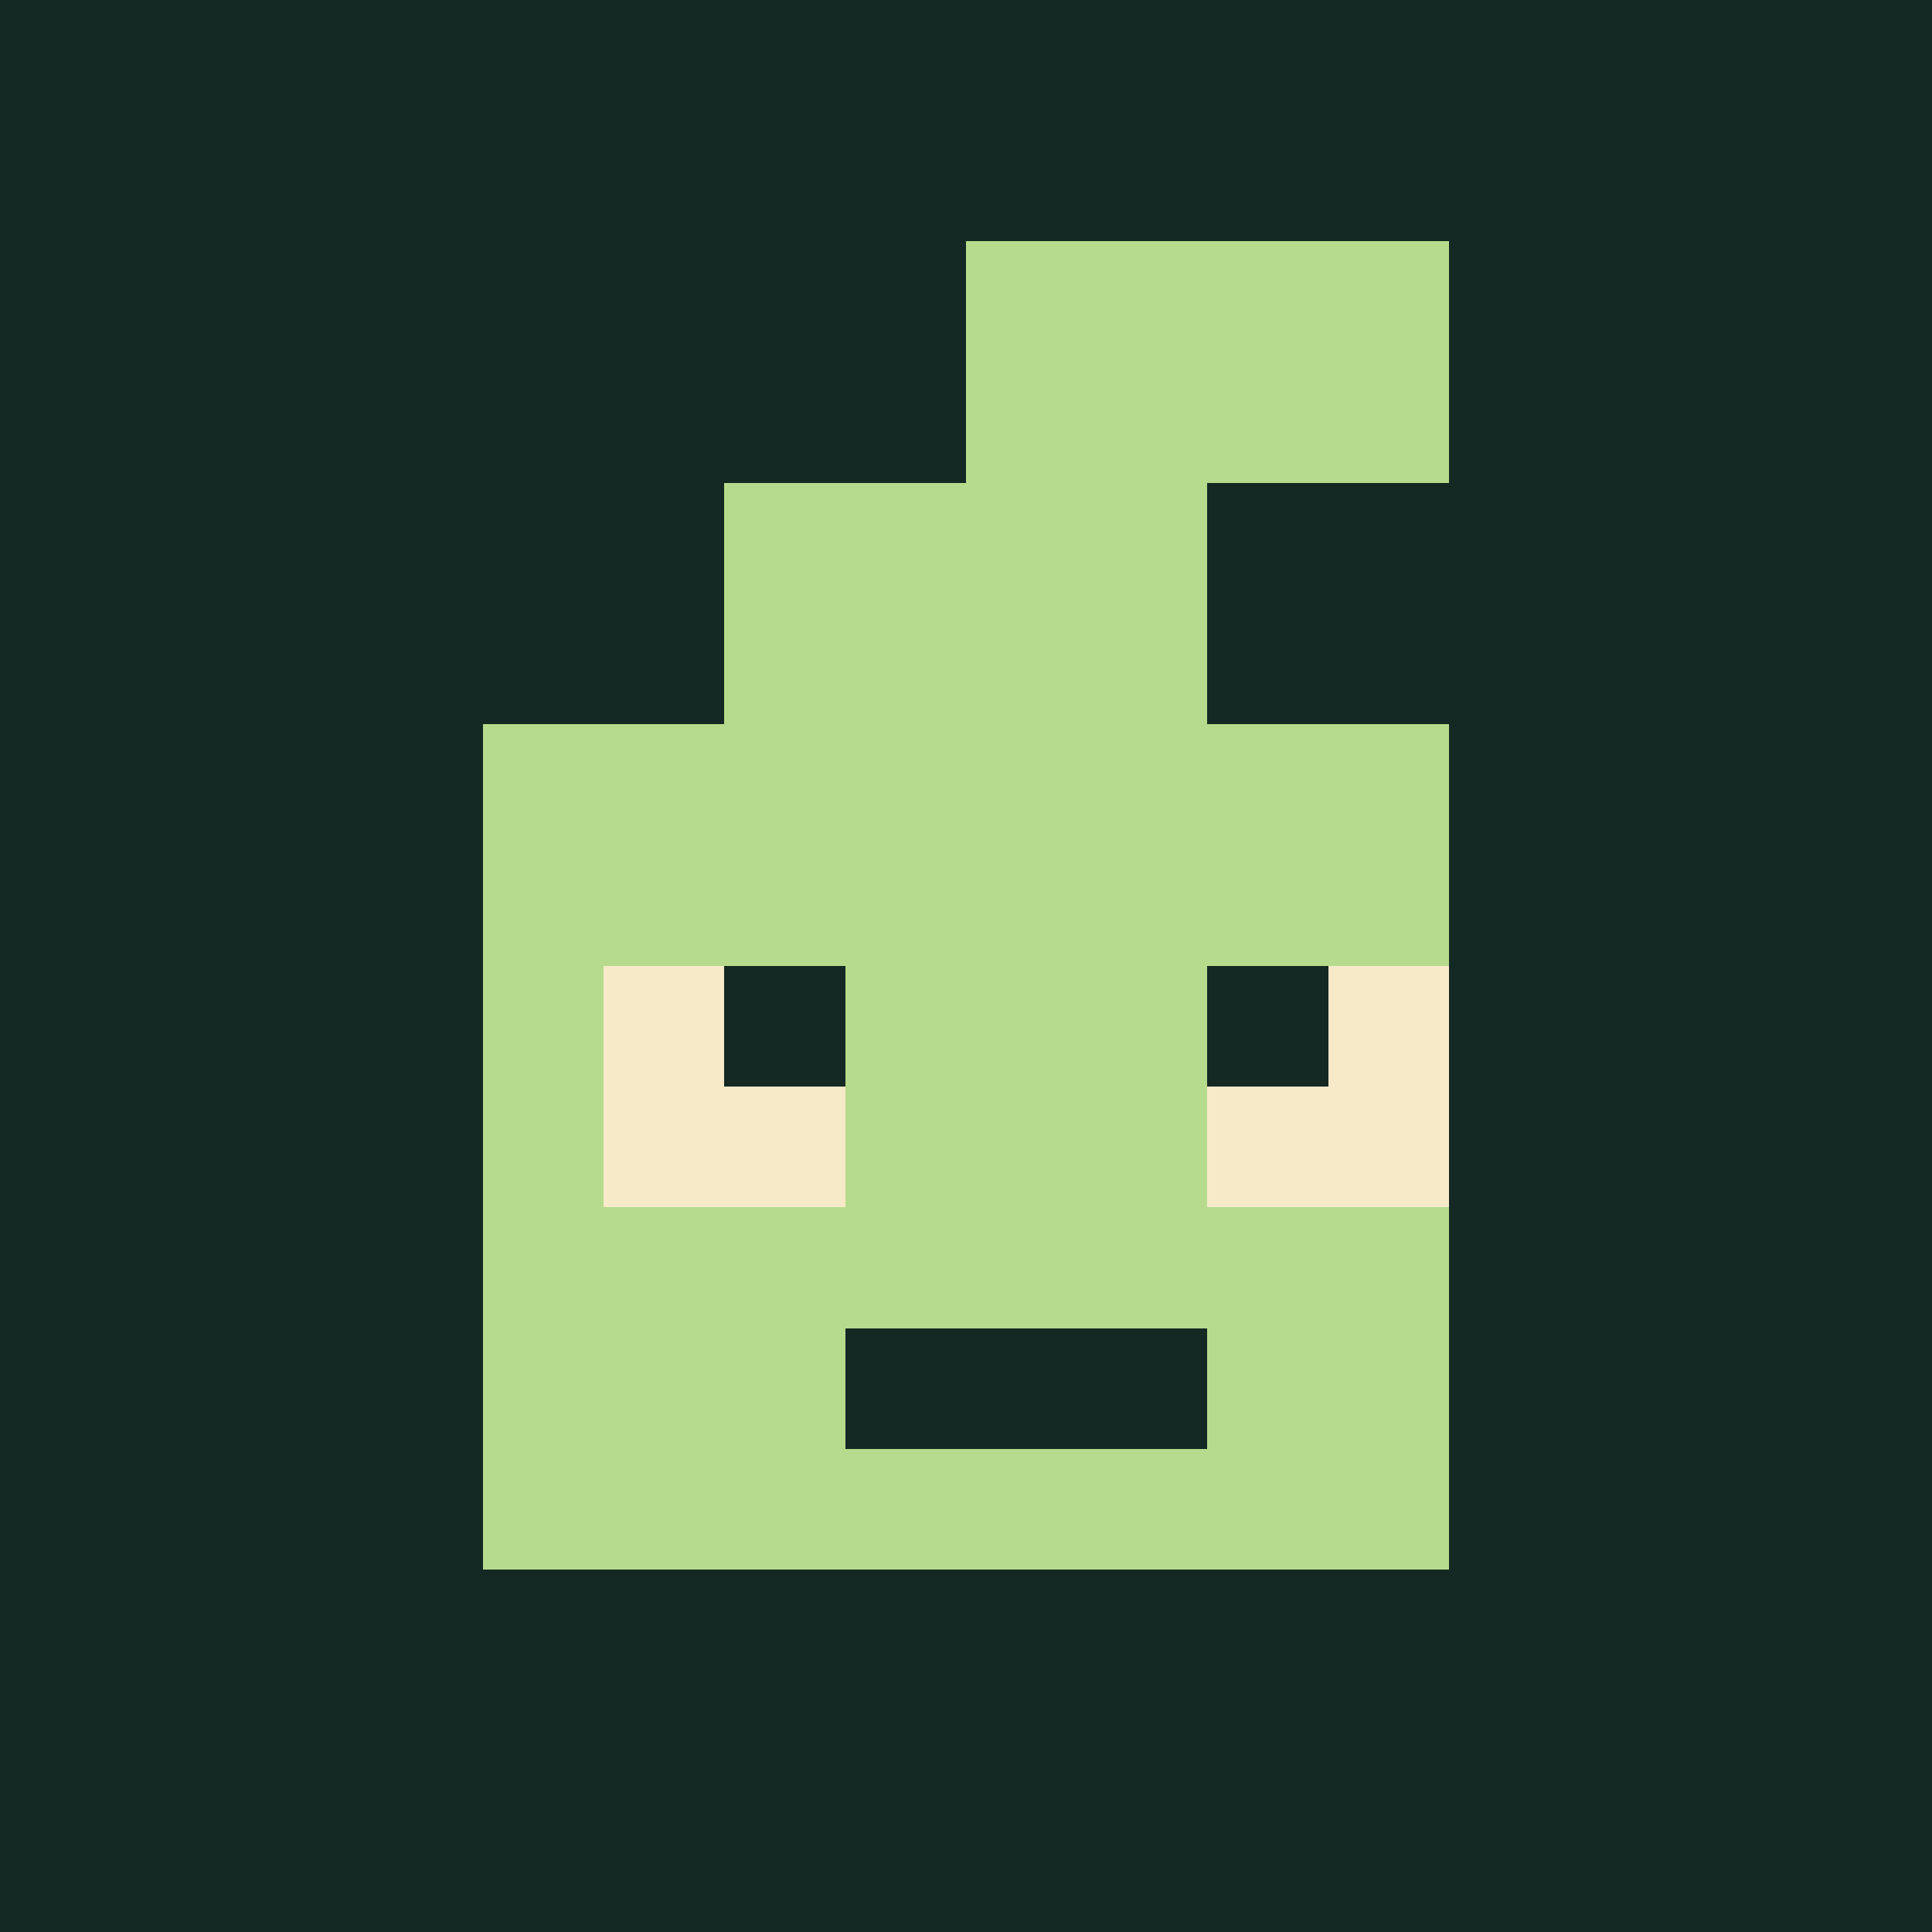
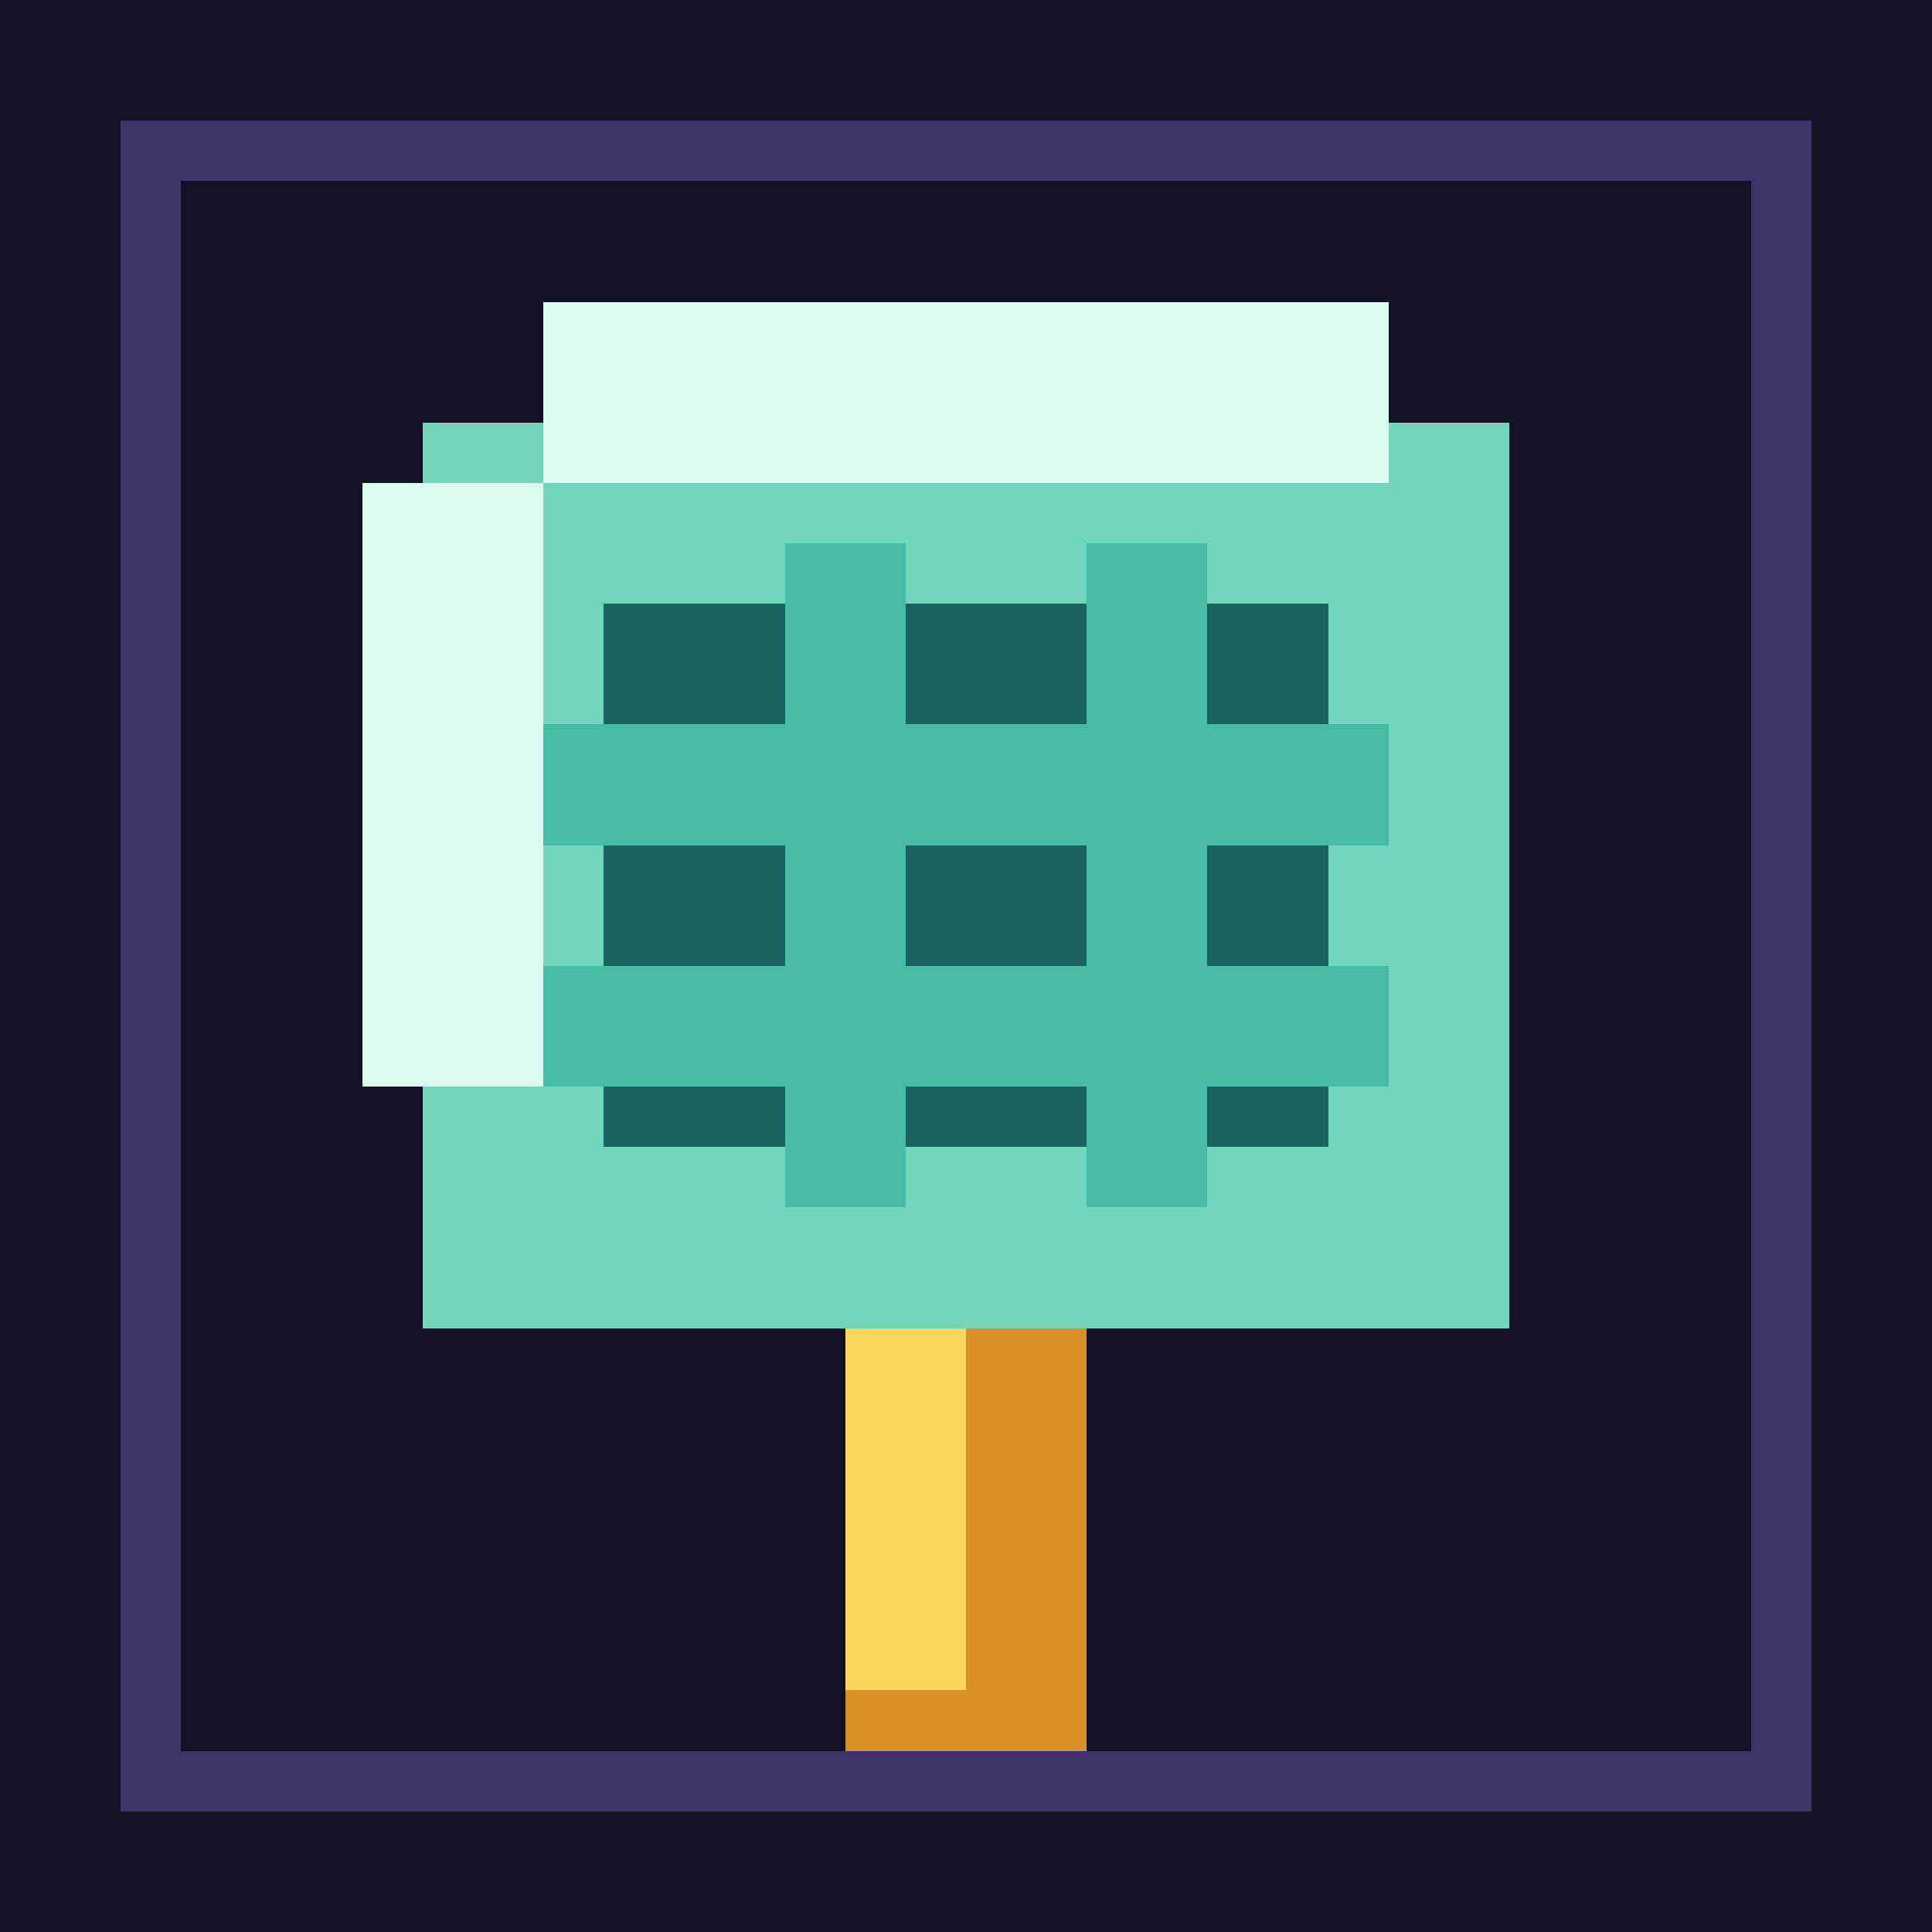
<svg xmlns="http://www.w3.org/2000/svg" viewBox="0 0 32 32" shape-rendering="crispEdges">
-   <path fill="#142923" d="M0 0h32v32H0z" />
-   <path fill="#b6db8c" d="M8 12h16v14H8zM12 8h8v4h-8zM16 4h8v4h-8z" />
-   <path fill="#f7eac9" d="M10 16h4v4h-4zM20 16h4v4h-4z" />
-   <path fill="#142923" d="M12 16h2v2h-2zM20 16h2v2h-2zM14 22h6v2h-6z" />
+   <path fill="#141026" d="M0 0h32v32H0z" />
+   <path fill="#3b3466" d="M2 2h28v28H2z" />
+   <path fill="#141026" d="M3 3h26v26H3z" />
+   <path fill="#d99027" d="M14 18h4v11h-4z" />
+   <path fill="#f9d65a" d="M14 18h2v10h-2z" />
+   <path fill="#1b6360" d="M7 8h18v14H7z" />
+   <path fill="#72d6bc" d="M7 7h18v3H7zM7 10h3v12H7zM10 19h15v3H10zM22 10h3v9h-3z" />
+   <path fill="#dcfbef" d="M9 5h14v3H9zM6 8h3v10H6z" />
+   <path fill="#48bba4" d="M13 9h2v11h-2zM18 9h2v11h-2zM9 12h14v2H9zM9 16h14v2H9z" />
</svg>
